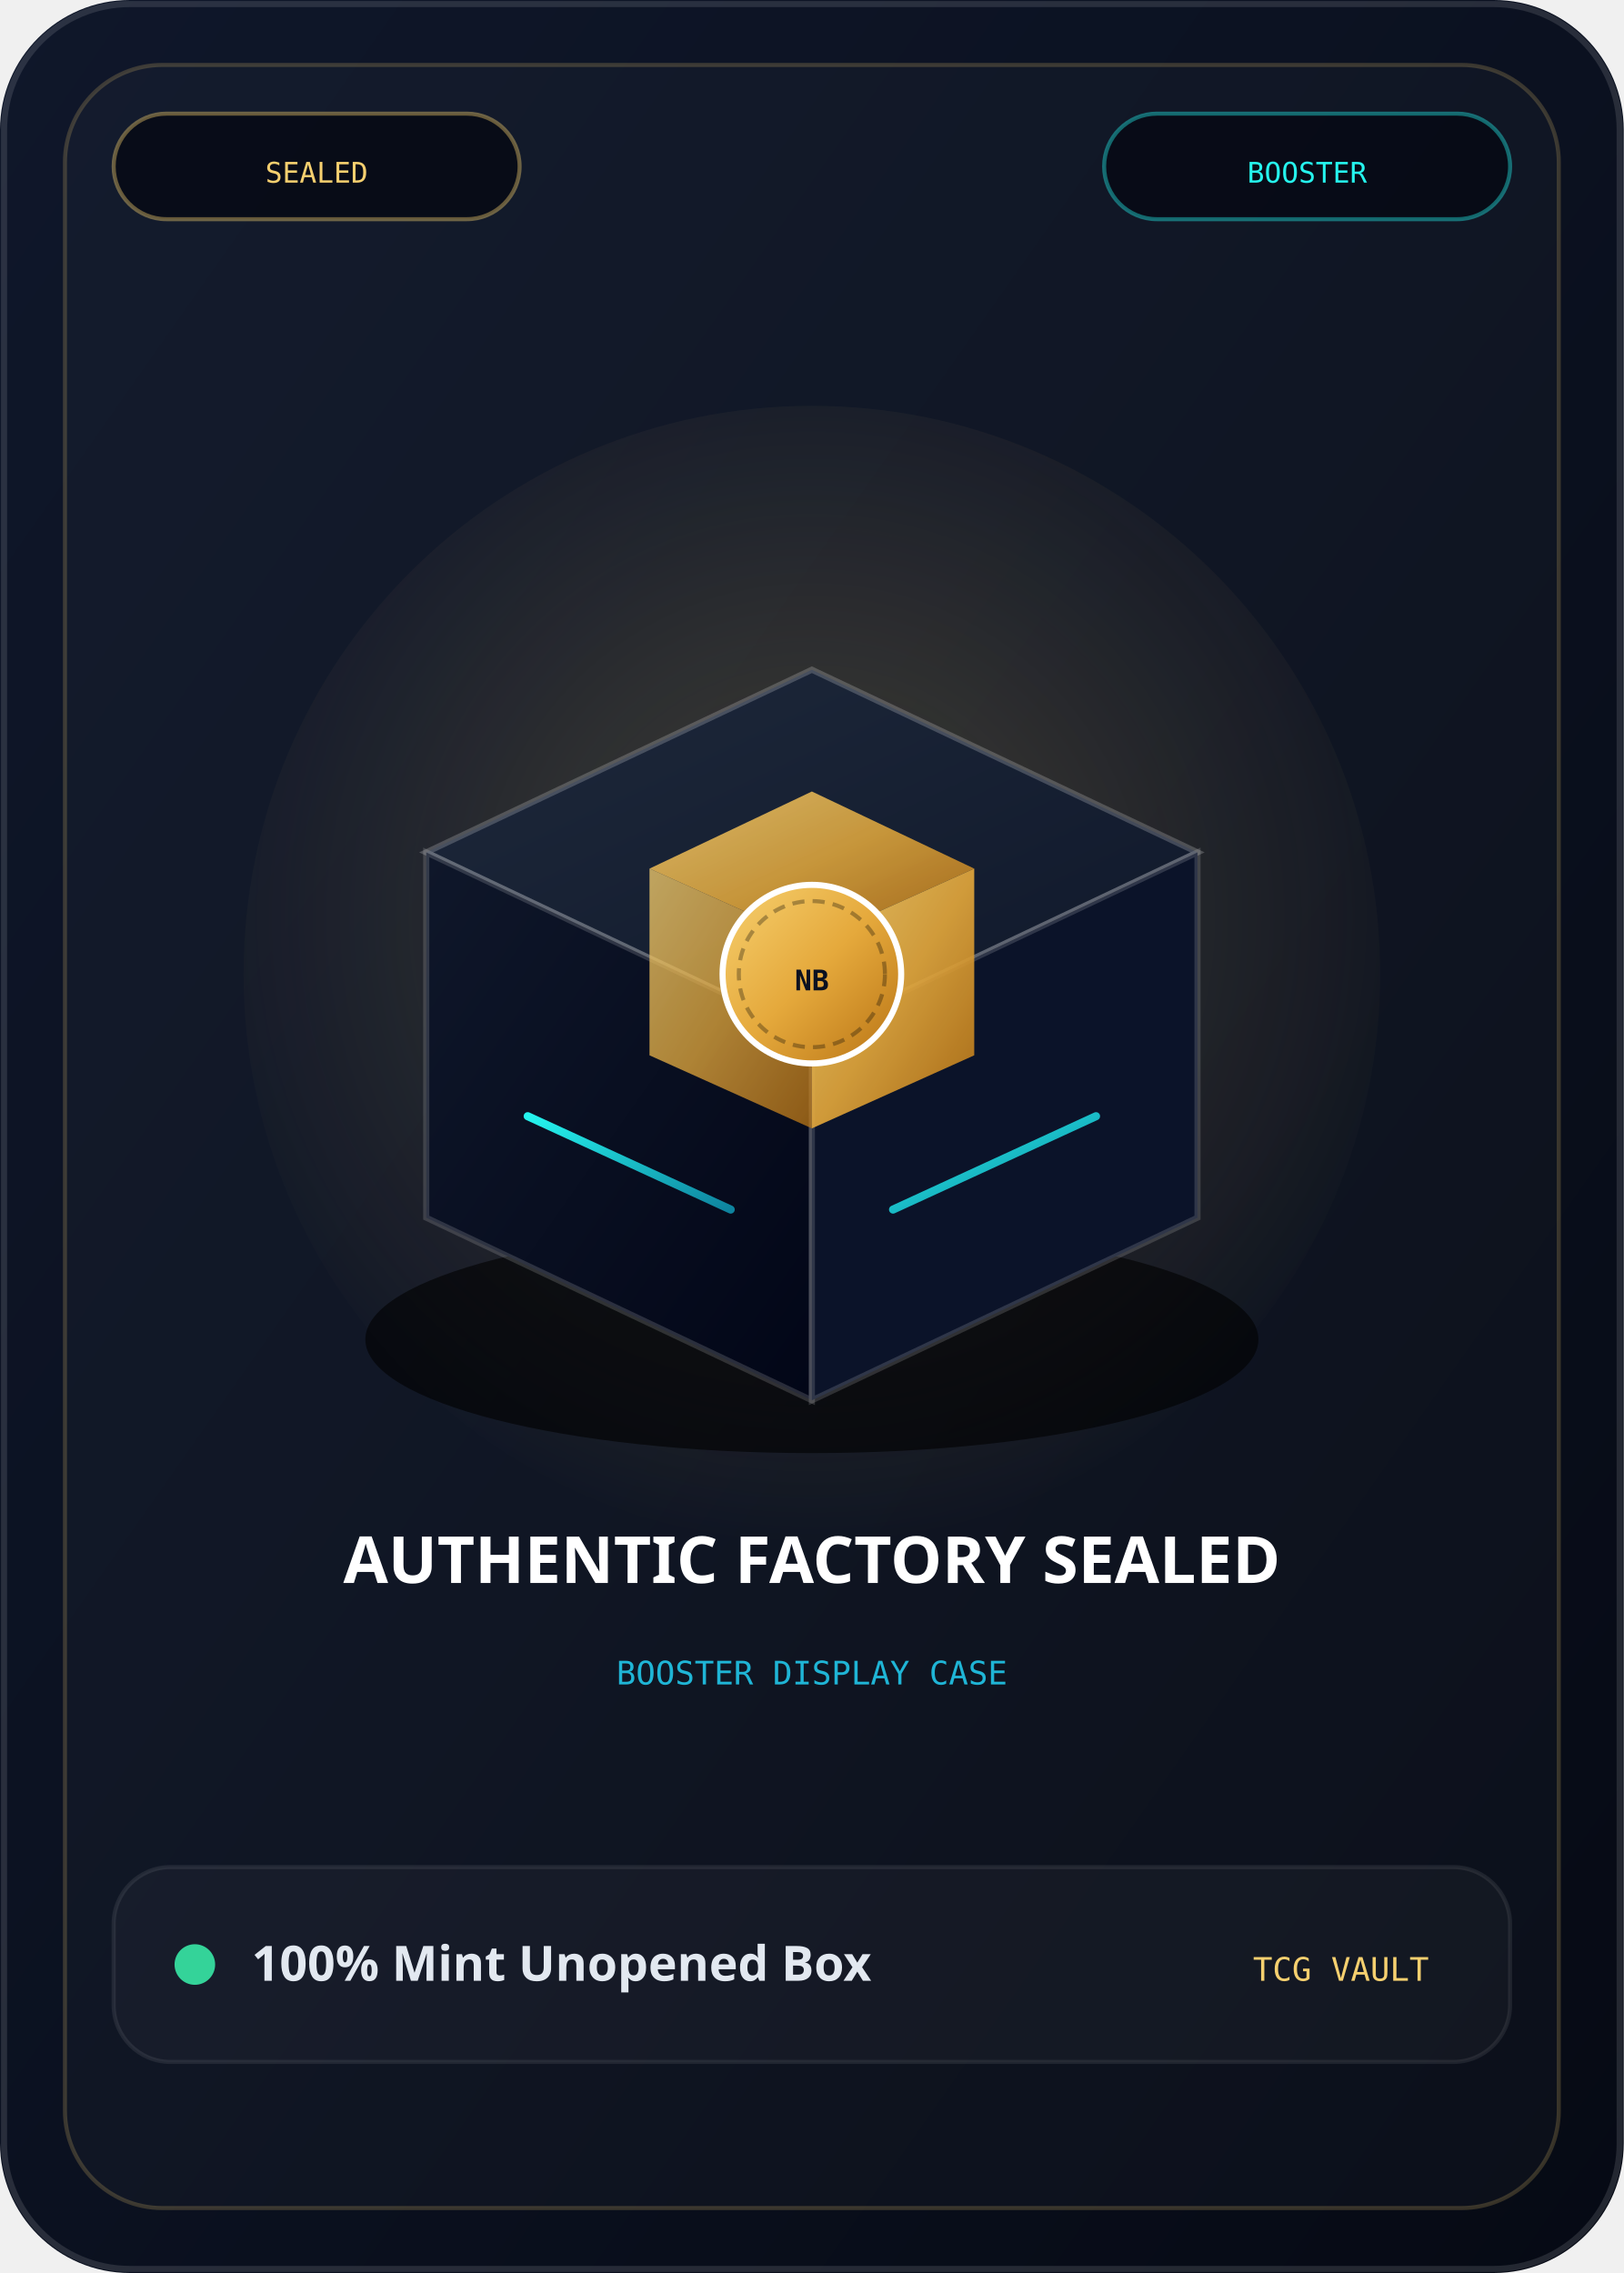
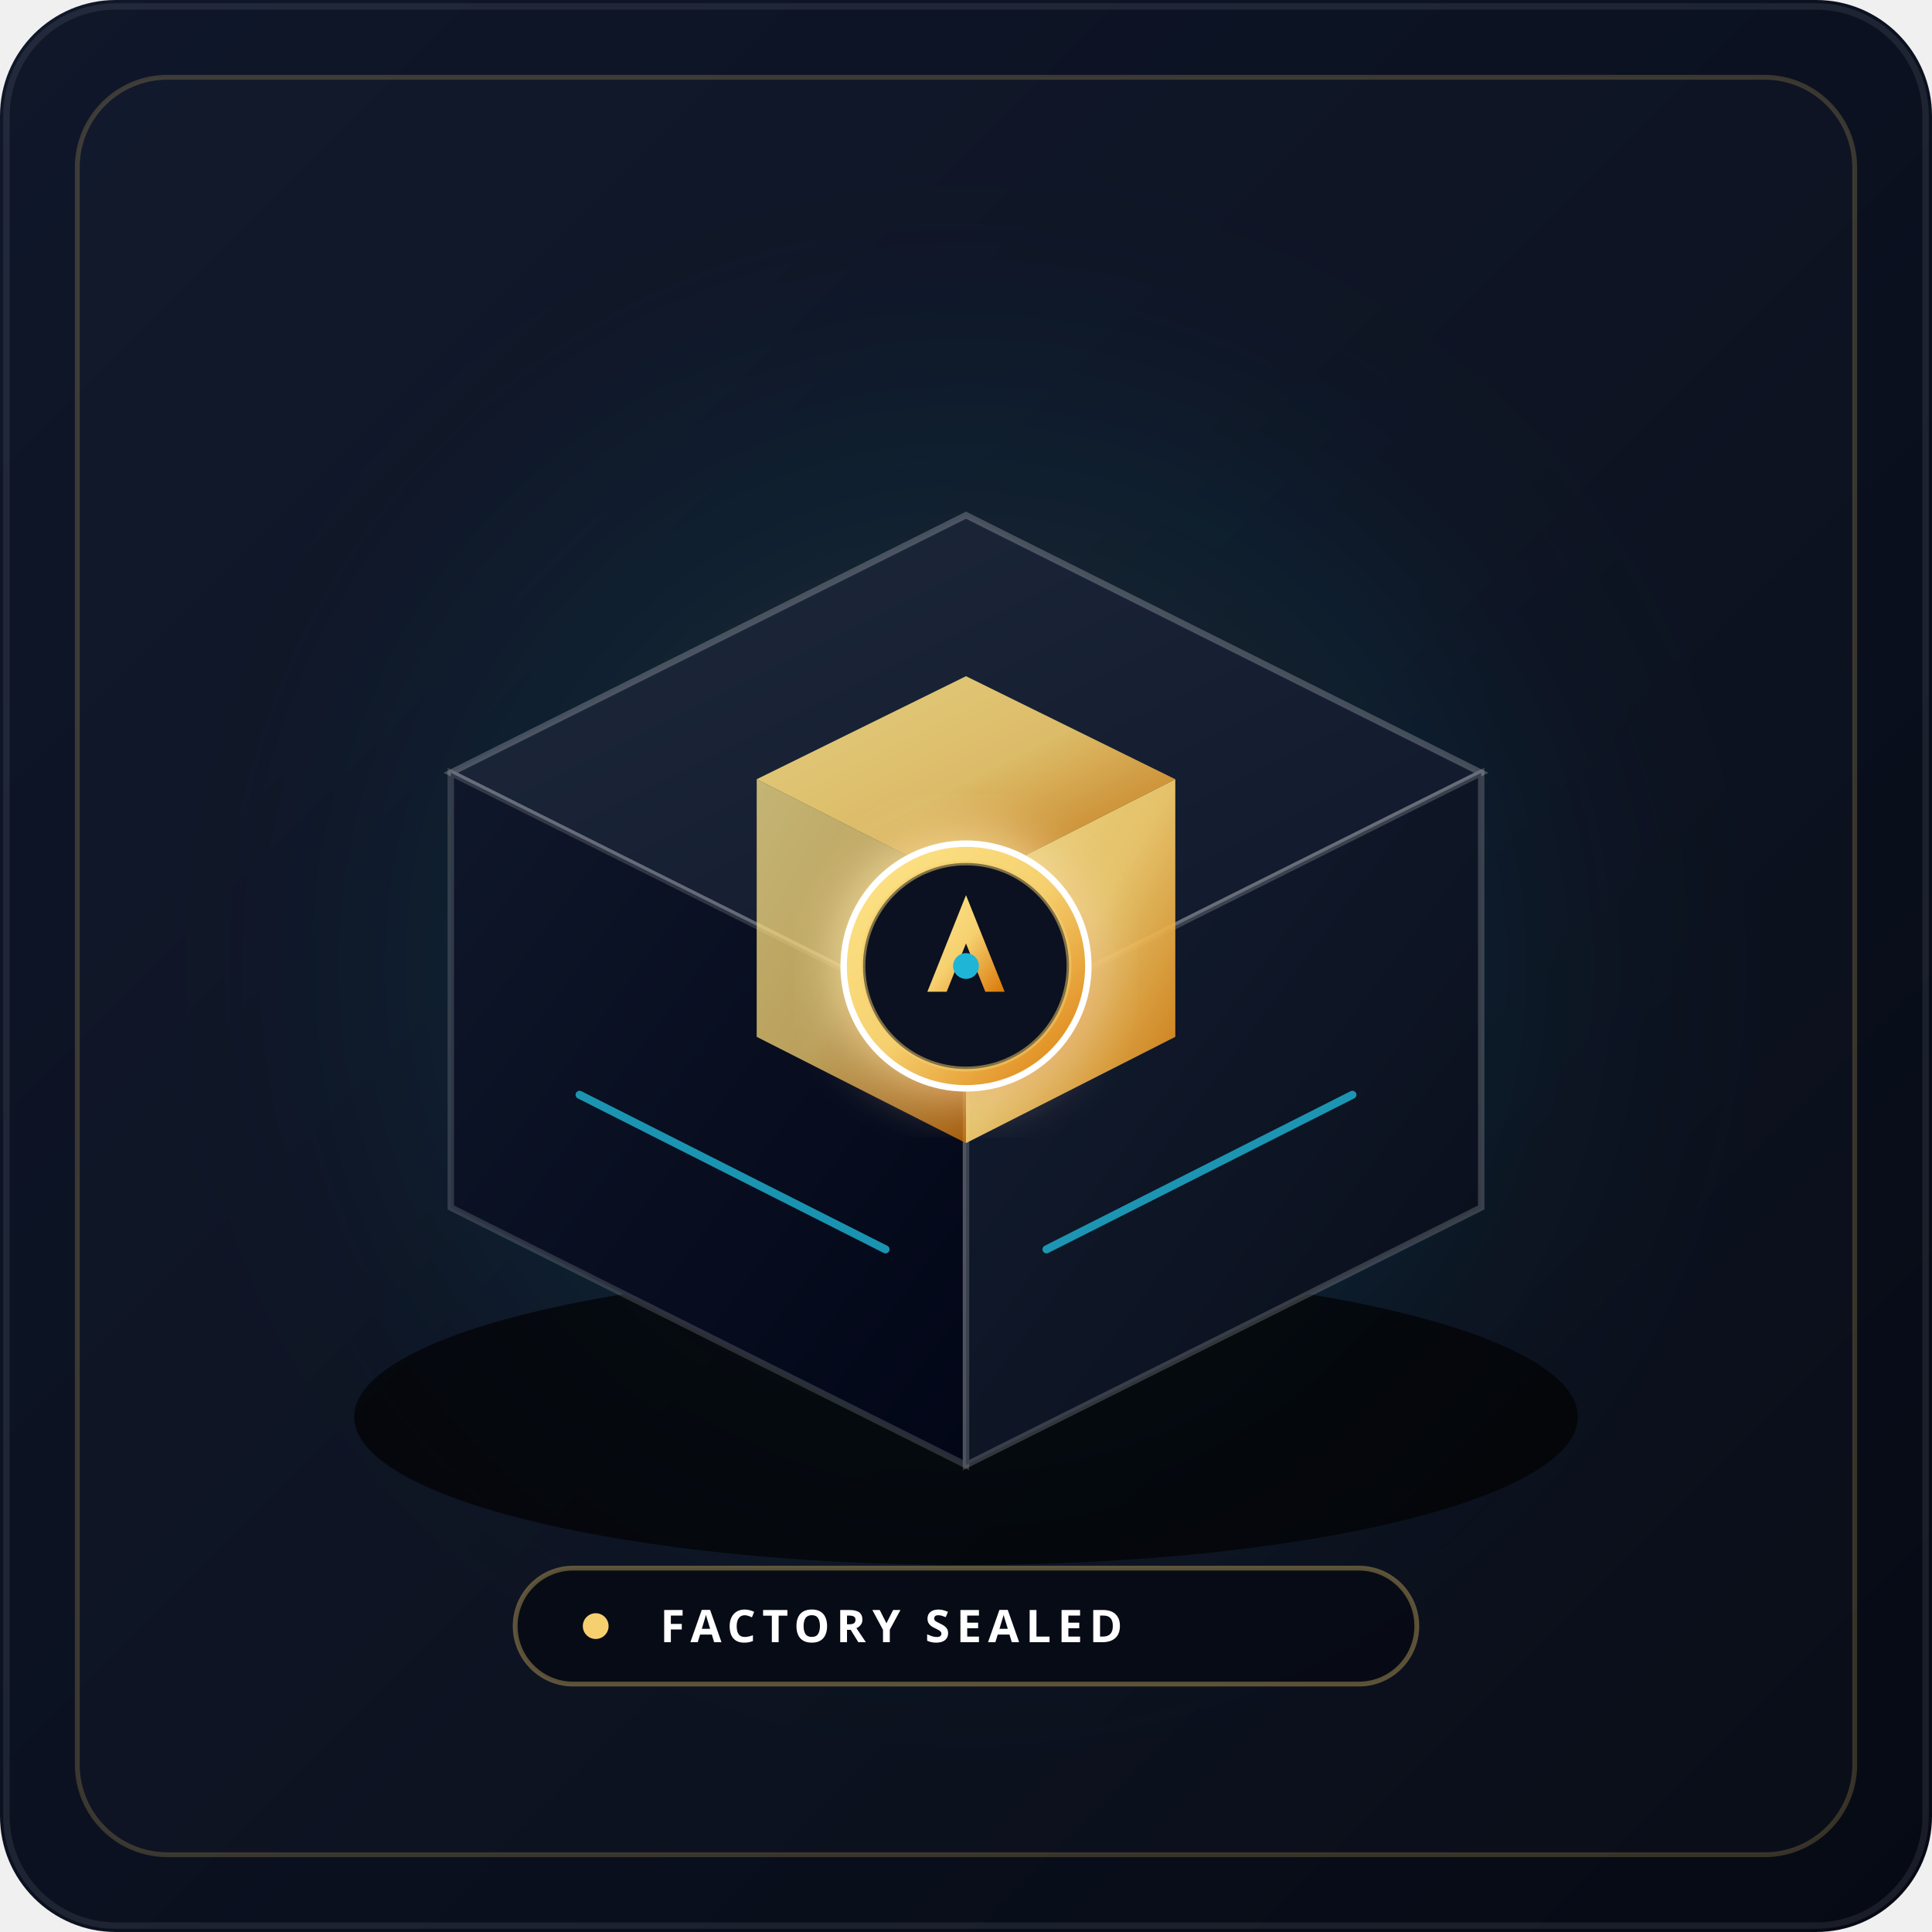
- <svg xmlns="http://www.w3.org/2000/svg" width="400" height="560" viewBox="0 0 400 560">
+ <svg xmlns="http://www.w3.org/2000/svg" width="600" height="600" viewBox="0 0 600 600">
  <defs>
-     <linearGradient id="sealedBg" x1="0%" y1="0%" x2="100%" y2="100%">
+     <radialGradient id="ambientGlow" cx="50%" cy="50%" r="50%">
+       <stop offset="0%" stop-color="#F6D06F" stop-opacity="0.18" />
+       <stop offset="60%" stop-color="#0E839E" stop-opacity="0.08" />
+       <stop offset="100%" stop-color="#060a14" stop-opacity="0" />
+     </radialGradient>
+     <linearGradient id="bgGrad" x1="0%" y1="0%" x2="100%" y2="100%">
      <stop offset="0%" stop-color="#0f172a" />
      <stop offset="50%" stop-color="#0B1120" />
      <stop offset="100%" stop-color="#060a14" />
    </linearGradient>
-     <linearGradient id="amberGold" x1="0%" y1="0%" x2="100%" y2="100%">
-       <stop offset="0%" stop-color="#F6D06F" />
-       <stop offset="50%" stop-color="#E5A93C" />
-       <stop offset="100%" stop-color="#B87314" />
+     <linearGradient id="goldSheen" x1="0%" y1="0%" x2="100%" y2="100%">
+       <stop offset="0%" stop-color="#FDE68A" />
+       <stop offset="50%" stop-color="#F6D06F" />
+       <stop offset="100%" stop-color="#D97706" />
    </linearGradient>
    <linearGradient id="boxTop" x1="0%" y1="0%" x2="100%" y2="100%">
      <stop offset="0%" stop-color="#1e293b" />
      <stop offset="100%" stop-color="#0f172a" />
    </linearGradient>
-     <linearGradient id="boxFront" x1="0%" y1="0%" x2="100%" y2="100%">
+     <linearGradient id="boxLeft" x1="0%" y1="0%" x2="100%" y2="100%">
      <stop offset="0%" stop-color="#0f172a" />
      <stop offset="100%" stop-color="#020617" />
    </linearGradient>
-     <linearGradient id="tealGrad2" x1="0%" y1="0%" x2="100%" y2="100%">
-       <stop offset="0%" stop-color="#25F4EE" />
-       <stop offset="100%" stop-color="#0E839E" />
+     <linearGradient id="boxRight" x1="0%" y1="0%" x2="100%" y2="100%">
+       <stop offset="0%" stop-color="#131e33" />
+       <stop offset="100%" stop-color="#090d18" />
    </linearGradient>
-     <radialGradient id="sealedGlow" cx="50%" cy="45%" r="55%">
-       <stop offset="0%" stop-color="#F6D06F" stop-opacity="0.22" />
-       <stop offset="100%" stop-color="#F6D06F" stop-opacity="0" />
-     </radialGradient>
+     <filter id="glow" x="-20%" y="-20%" width="140%" height="140%">
+       <feGaussianBlur stdDeviation="8" result="blur" />
+       <feComposite in="SourceGraphic" in2="blur" operator="over" />
+     </filter>
  </defs>
-   <rect width="400" height="560" rx="32" fill="url(#sealedBg)" />
-   <rect x="1" y="1" width="398" height="558" rx="31" fill="none" stroke="rgba(255,255,255,0.12)" stroke-width="1.5" />
-   <circle cx="200" cy="240" r="140" fill="url(#sealedGlow)" />
-   <rect x="16" y="16" width="368" height="528" rx="24" fill="rgba(255,255,255,0.02)" stroke="rgba(246,208,111,0.2)" stroke-width="1" />
-   <rect x="28" y="28" width="100" height="26" rx="13" fill="rgba(6,10,20,0.85)" stroke="rgba(246,208,111,0.4)" stroke-width="1" />
-   <text x="78" y="45" font-family="'Press Start 2P', monospace, sans-serif" font-size="7" fill="#F6D06F" text-anchor="middle">SEALED</text>
-   <rect x="272" y="28" width="100" height="26" rx="13" fill="rgba(6,10,20,0.85)" stroke="rgba(37,244,238,0.4)" stroke-width="1" />
-   <text x="322" y="45" font-family="'Press Start 2P', monospace, sans-serif" font-size="7" fill="#25F4EE" text-anchor="middle">BOOSTER</text>
-   <g transform="translate(200, 240)">
-     <ellipse cx="0" cy="90" rx="110" ry="28" fill="#000000" opacity="0.6" />
-     <polygon points="0,-75 95,-30 0,15 -95,-30" fill="url(#boxTop)" stroke="rgba(255,255,255,0.2)" stroke-width="1.5" />
-     <polygon points="-95,-30 0,15 0,105 -95,60" fill="url(#boxFront)" stroke="rgba(255,255,255,0.15)" stroke-width="1.5" />
-     <polygon points="0,15 95,-30 95,60 0,105" fill="#0b1329" stroke="rgba(255,255,255,0.15)" stroke-width="1.5" />
-     <polygon points="0,-45 40,-26 0, -8 -40,-26" fill="url(#amberGold)" opacity="0.85" />
-     <polygon points="-40,-26 0,-8 0,38 -40,20" fill="url(#amberGold)" opacity="0.75" />
-     <polygon points="0,-8 40,-26 40,20 0,38" fill="url(#amberGold)" opacity="0.9" />
-     <circle cx="0" cy="0" r="22" fill="url(#amberGold)" stroke="#ffffff" stroke-width="1.5" />
-     <circle cx="0" cy="0" r="18" fill="none" stroke="rgba(0,0,0,0.3)" stroke-dasharray="3,2" />
-     <text x="0" y="4" font-family="'Press Start 2P', monospace, sans-serif" font-size="7" fill="#0B1120" font-weight="bold" text-anchor="middle">NB</text>
-     <line x1="-70" y1="35" x2="-20" y2="58" stroke="url(#tealGrad2)" stroke-width="2" stroke-linecap="round" />
-     <line x1="20" y1="58" x2="70" y2="35" stroke="url(#tealGrad2)" stroke-width="2" stroke-linecap="round" />
+   <rect width="600" height="600" rx="36" fill="url(#bgGrad)" />
+   <rect x="2" y="2" width="596" height="596" rx="34" fill="none" stroke="rgba(255,255,255,0.08)" stroke-width="2" />
+   <circle cx="300" cy="300" r="260" fill="url(#ambientGlow)" />
+   <rect x="24" y="24" width="552" height="552" rx="28" fill="rgba(255,255,255,0.015)" stroke="rgba(246,208,111,0.2)" stroke-width="1.5" />
+   <g transform="translate(300, 290)">
+     <ellipse cx="0" cy="150" rx="190" ry="46" fill="#000000" opacity="0.65" />
+     <polygon points="0,-130 160,-50 0,30 -160,-50" fill="url(#boxTop)" stroke="rgba(255,255,255,0.22)" stroke-width="2" />
+     <polygon points="-160,-50 0,30 0,165 -160,85" fill="url(#boxLeft)" stroke="rgba(255,255,255,0.15)" stroke-width="2" />
+     <polygon points="0,30 160,-50 160,85 0,165" fill="url(#boxRight)" stroke="rgba(255,255,255,0.18)" stroke-width="2" />
+     <polygon points="0,-80 65,-48 0,-15 -65,-48" fill="url(#goldSheen)" opacity="0.88" />
+     <polygon points="-65,-48 0,-15 0,65 -65,32" fill="url(#goldSheen)" opacity="0.75" />
+     <polygon points="0,-15 65,-48 65,32 0,65" fill="url(#goldSheen)" opacity="0.92" />
+     <circle cx="0" cy="10" r="38" fill="url(#goldSheen)" stroke="#FFFFFF" stroke-width="2" filter="url(#glow)" />
+     <circle cx="0" cy="10" r="32" fill="#0B1120" stroke="rgba(246,208,111,0.5)" stroke-width="1.5" />
+     <path d="M-12,18 L0,-12 L12,18 L6,18 L0,3 L-6,18 Z" fill="url(#goldSheen)" />
+     <circle cx="0" cy="10" r="4" fill="#1FB5D6" />
+     <line x1="-120" y1="50" x2="-25" y2="98" stroke="#1FB5D6" stroke-width="2.5" stroke-linecap="round" opacity="0.8" />
+     <line x1="25" y1="98" x2="120" y2="50" stroke="#1FB5D6" stroke-width="2.5" stroke-linecap="round" opacity="0.8" />
  </g>
-   <text x="200" y="390" font-family="'Space Grotesk', system-ui, sans-serif" font-size="16" font-weight="700" fill="#FFFFFF" text-anchor="middle">AUTHENTIC FACTORY SEALED</text>
-   <text x="200" y="415" font-family="'Press Start 2P', monospace, sans-serif" font-size="8" fill="#1FB5D6" text-anchor="middle">BOOSTER DISPLAY CASE</text>
-   <rect x="28" y="460" width="344" height="48" rx="14" fill="rgba(255,255,255,0.03)" stroke="rgba(255,255,255,0.08)" stroke-width="1" />
-   <circle cx="48" cy="484" r="5" fill="#34d399" />
-   <text x="62" y="488" font-family="'Space Grotesk', system-ui, sans-serif" font-size="12" font-weight="600" fill="#E2E8F0">100% Mint Unopened Box</text>
-   <text x="352" y="488" font-family="'Press Start 2P', monospace, sans-serif" font-size="8" fill="#F6D06F" text-anchor="end">TCG VAULT</text>
+   <g transform="translate(300, 505)">
+     <rect x="-140" y="-18" width="280" height="36" rx="18" fill="rgba(6,10,20,0.85)" stroke="rgba(246,208,111,0.35)" stroke-width="1.5" />
+     <circle cx="-115" cy="0" r="4" fill="#F6D06F" />
+     <text x="-95" y="5" font-family="'Space Grotesk', system-ui, sans-serif" font-size="14" font-weight="700" fill="#FFFFFF" letter-spacing="2">FACTORY SEALED</text>
+   </g>
</svg>
